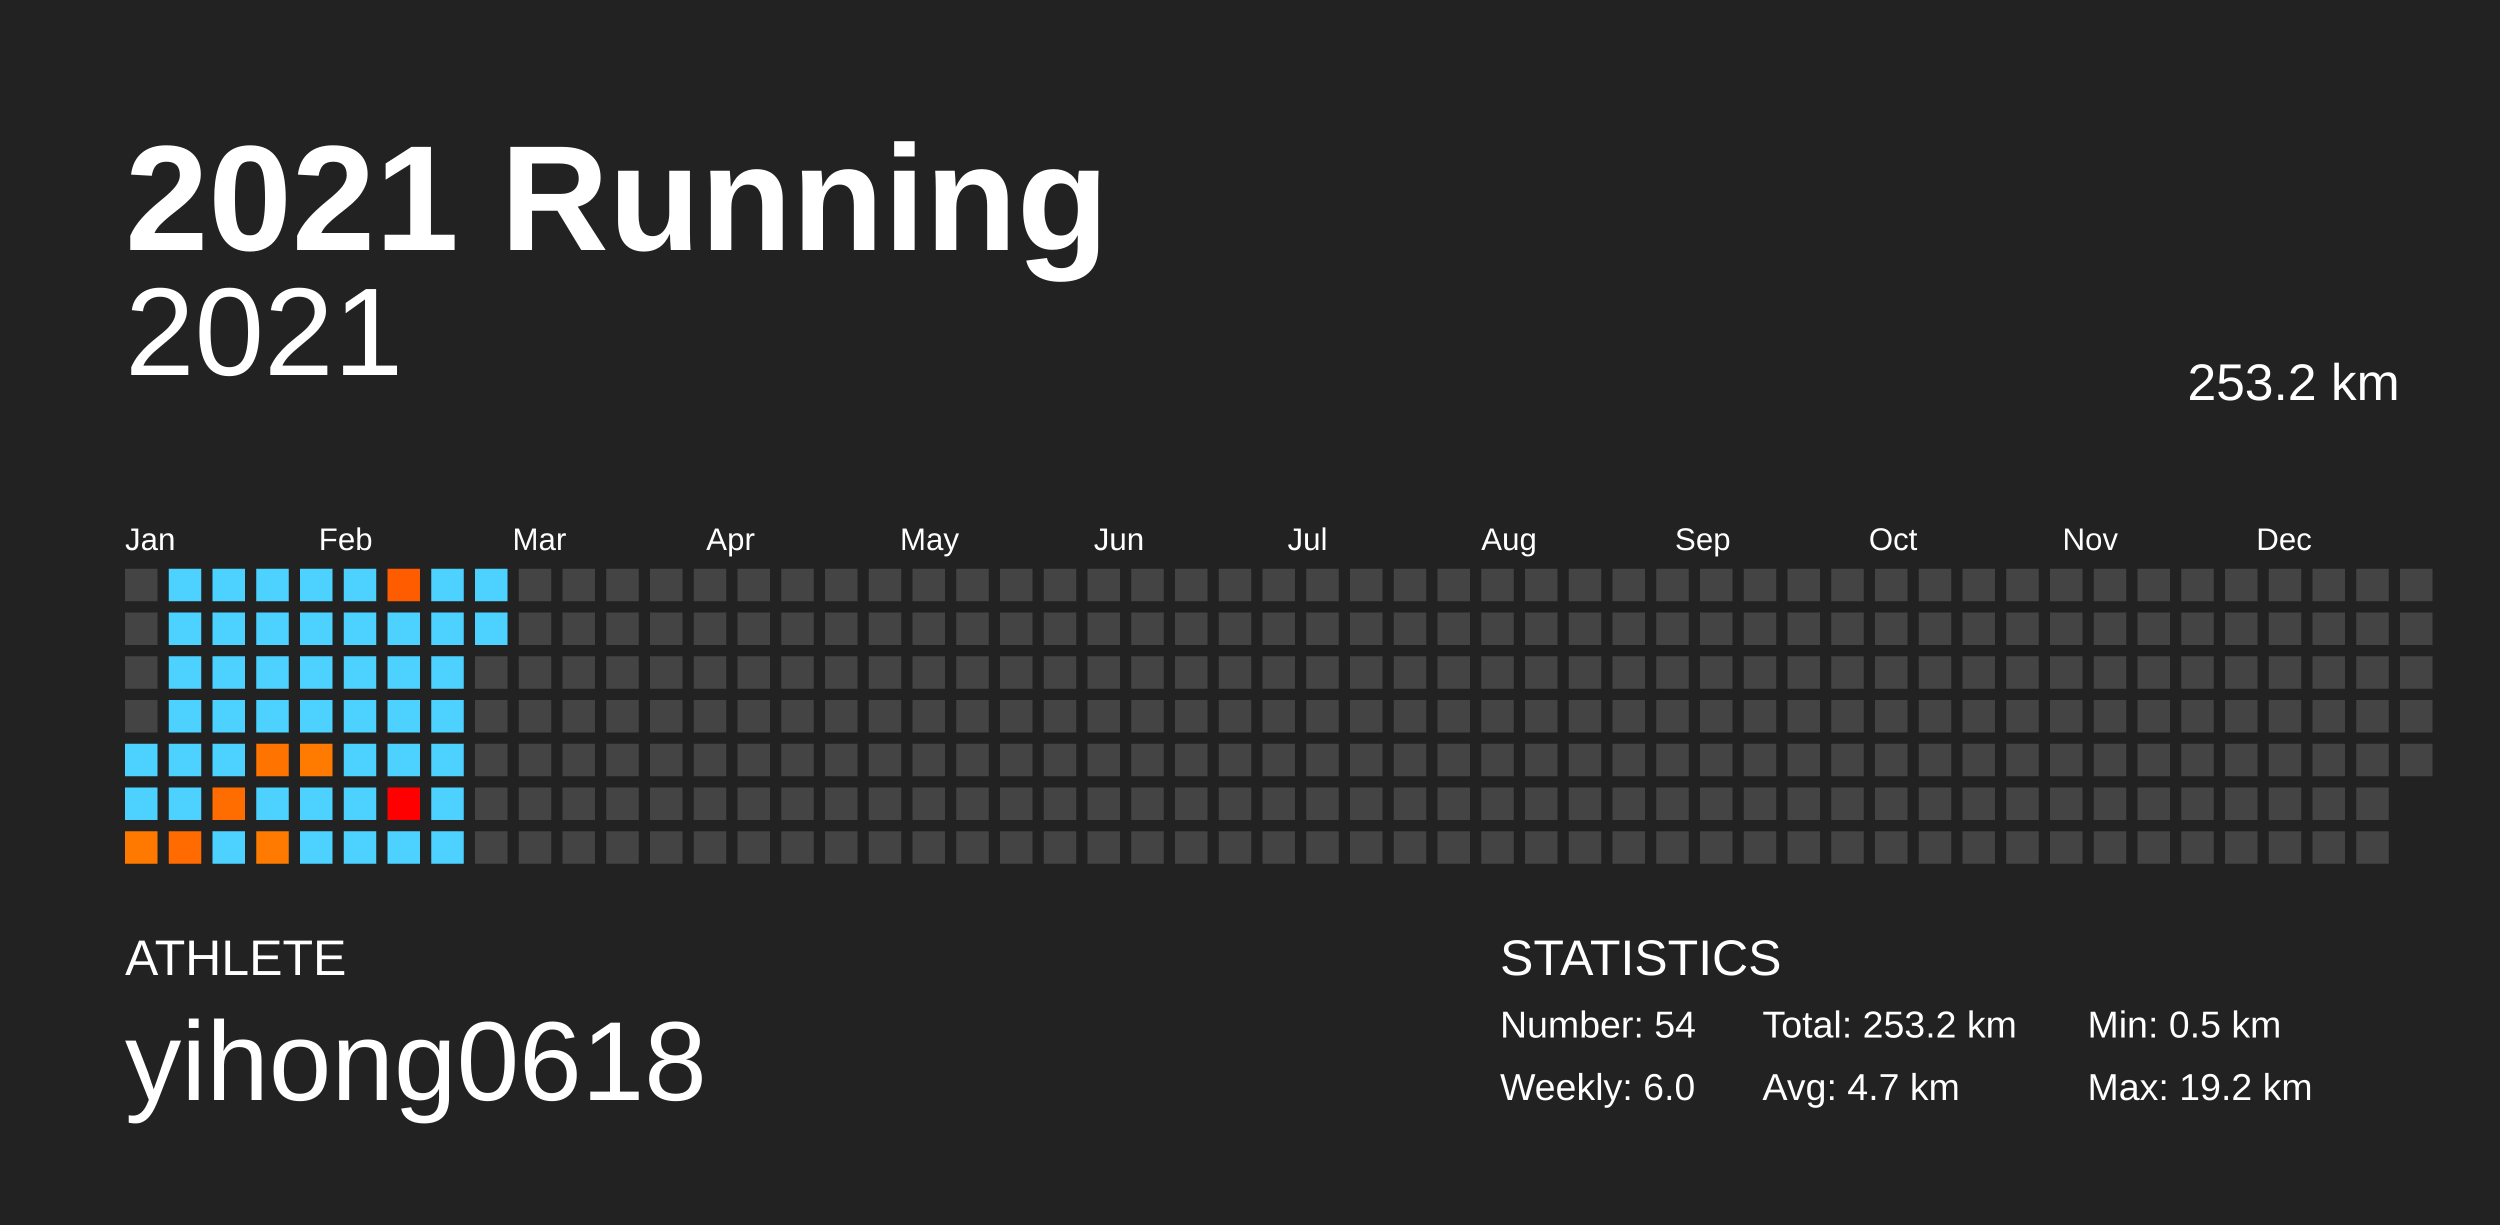
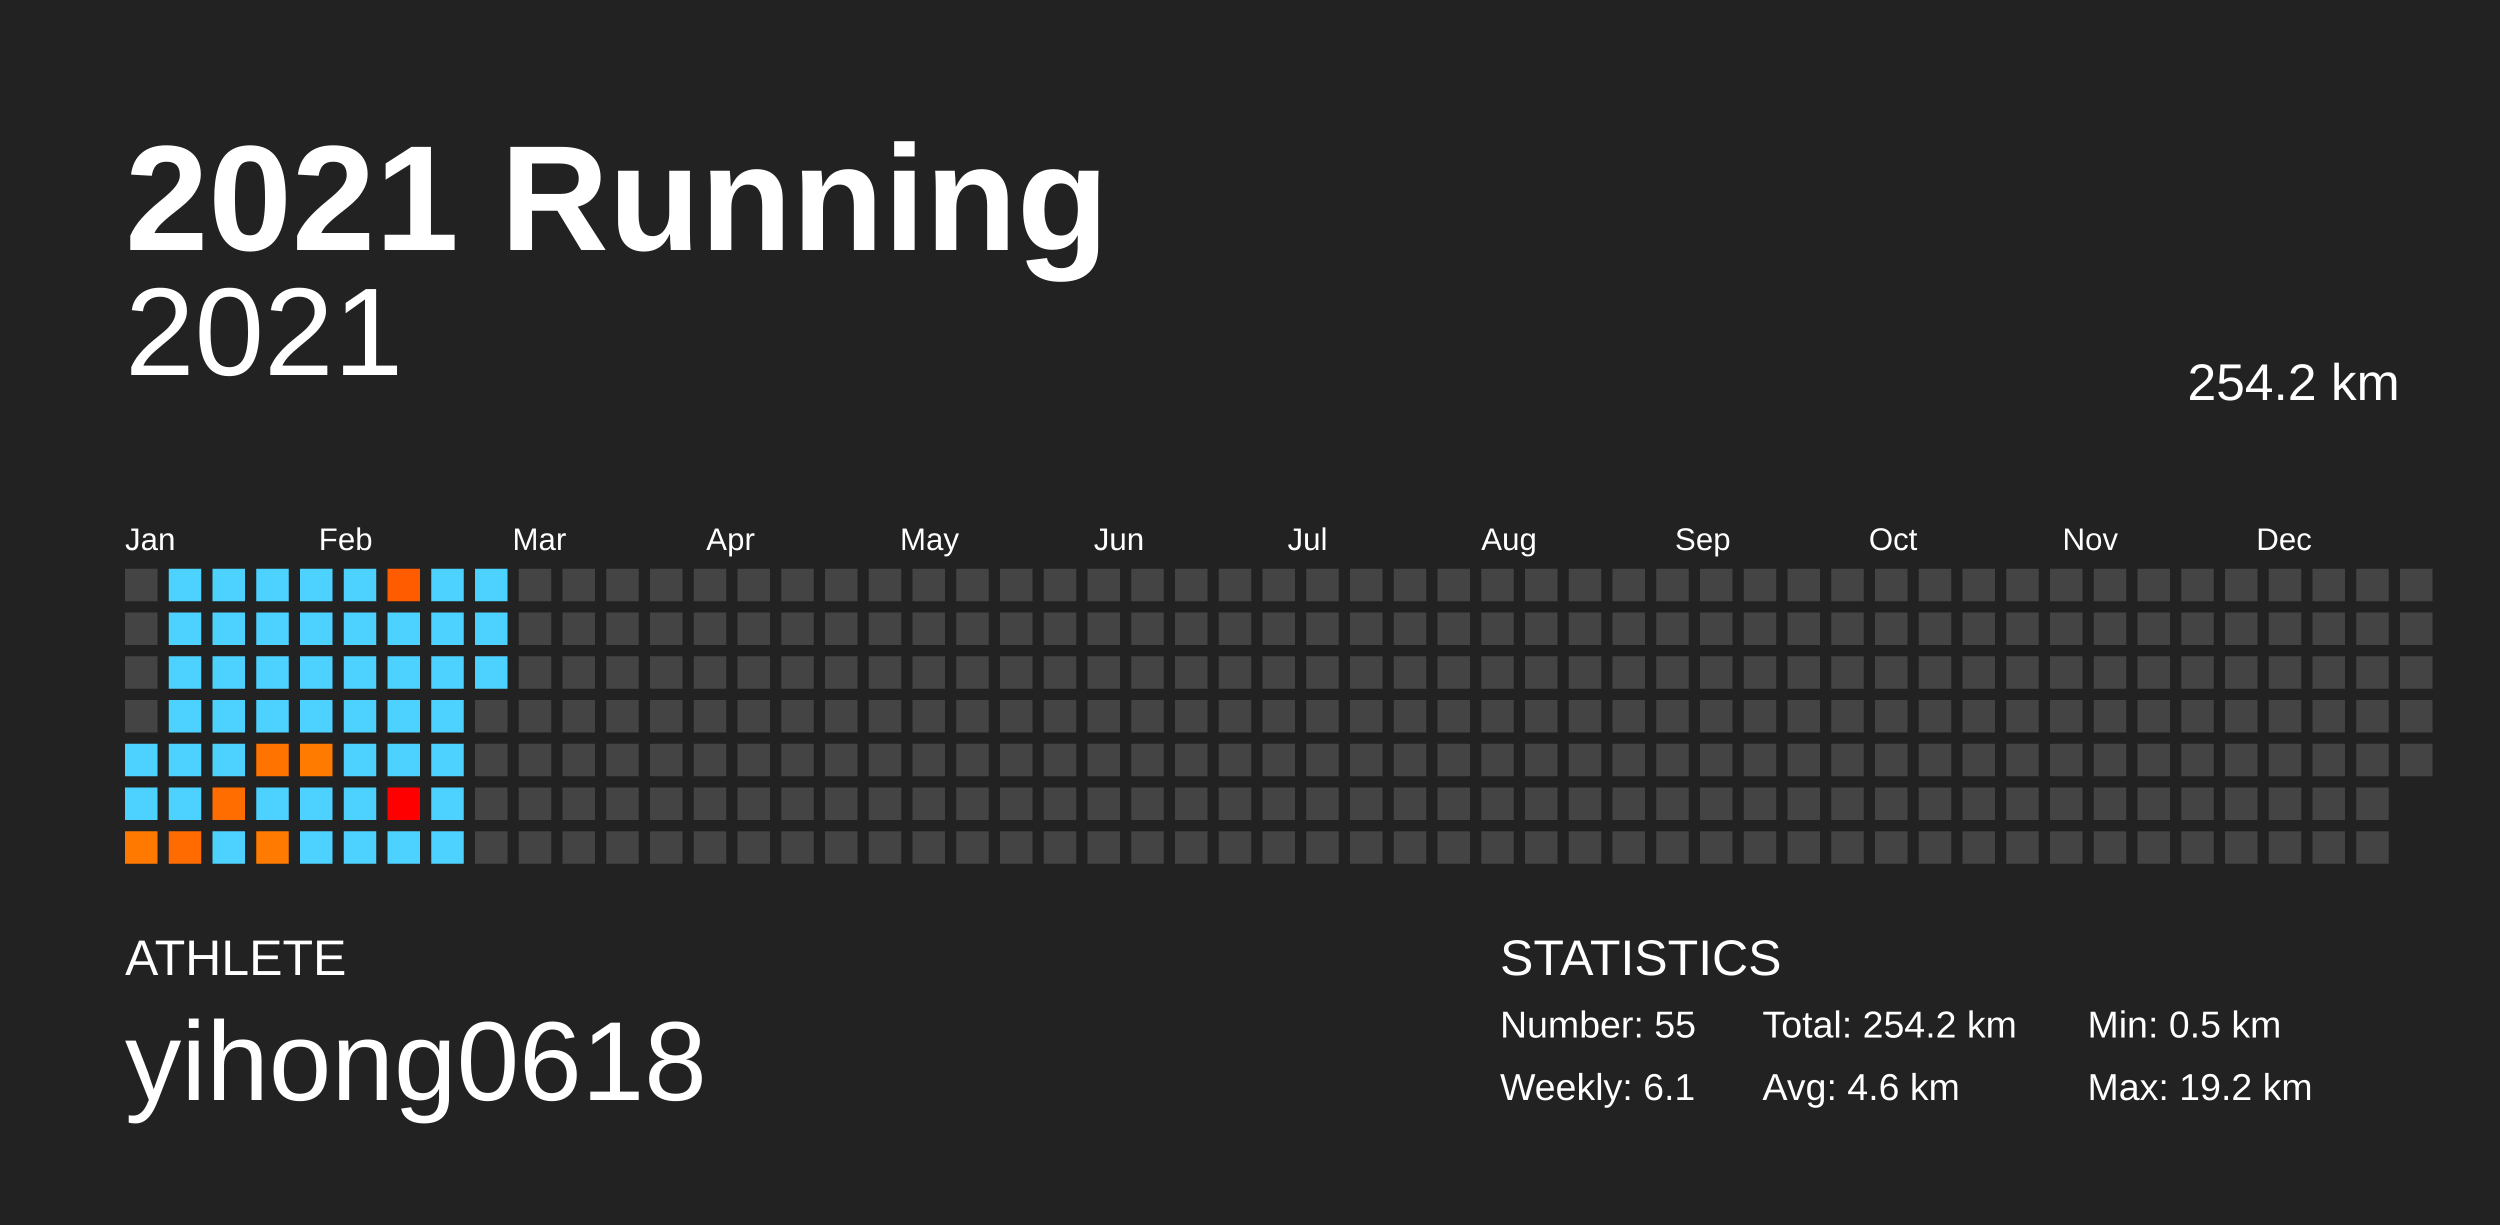
<svg xmlns="http://www.w3.org/2000/svg" baseProfile="full" height="98mm" version="1.1" viewBox="0,0,200,98" width="200mm">
  <defs />
  <rect fill="#222222" height="98" width="200" x="0" y="0" />
  <text fill="#FFFFFF" style="font-size:12px; font-family:Arial; font-weight:bold;" x="10" y="20">2021 Running</text>
  <text fill="#FFFFFF" style="font-size:4px; font-family:Arial" x="10" y="78">ATHLETE</text>
  <text fill="#FFFFFF" style="font-size:9px; font-family:Arial" x="10" y="88">yihong0618</text>
  <text fill="#FFFFFF" style="font-size:4px; font-family:Arial" x="120" y="78">STATISTICS</text>
-   <text fill="#FFFFFF" style="font-size:3px; font-family:Arial" x="120" y="83">Number: 54</text>
-   <text fill="#FFFFFF" style="font-size:3px; font-family:Arial" x="120" y="88">Weekly: 6.0</text>
-   <text fill="#FFFFFF" style="font-size:3px; font-family:Arial" x="141" y="83">Total: 253.2 km</text>
-   <text fill="#FFFFFF" style="font-size:3px; font-family:Arial" x="141" y="88">Avg: 4.7 km</text>
+   <text fill="#FFFFFF" style="font-size:3px; font-family:Arial" x="120" y="83">Number: 55</text>
+   <text fill="#FFFFFF" style="font-size:3px; font-family:Arial" x="120" y="88">Weekly: 6.1</text>
+   <text fill="#FFFFFF" style="font-size:3px; font-family:Arial" x="141" y="83">Total: 254.2 km</text>
+   <text fill="#FFFFFF" style="font-size:3px; font-family:Arial" x="141" y="88">Avg: 4.6 km</text>
  <text fill="#FFFFFF" style="font-size:3px; font-family:Arial" x="167" y="83">Min: 0.5 km</text>
  <text fill="#FFFFFF" style="font-size:3px; font-family:Arial" x="167" y="88">Max: 19.2 km</text>
  <text alignment-baseline="hanging" fill="#FFFFFF" style="font-size:10.0px; font-family:Arial;" x="10" y="30">2021</text>
-   <text alignment-baseline="hanging" fill="#FFFFFF" style="font-size:4.125px; font-family:Arial;" x="175" y="32">253.2 km</text>
+   <text alignment-baseline="hanging" fill="#FFFFFF" style="font-size:4.125px; font-family:Arial;" x="175" y="32">254.2 km</text>
  <text fill="#FFFFFF" style="font-size:2.5px; font-family:Arial" x="10.0" y="44">Jan</text>
  <text fill="#FFFFFF" style="font-size:2.5px; font-family:Arial" x="25.5" y="44">Feb</text>
  <text fill="#FFFFFF" style="font-size:2.5px; font-family:Arial" x="41.0" y="44">Mar</text>
  <text fill="#FFFFFF" style="font-size:2.5px; font-family:Arial" x="56.5" y="44">Apr</text>
  <text fill="#FFFFFF" style="font-size:2.5px; font-family:Arial" x="72.0" y="44">May</text>
  <text fill="#FFFFFF" style="font-size:2.5px; font-family:Arial" x="87.5" y="44">Jun</text>
  <text fill="#FFFFFF" style="font-size:2.5px; font-family:Arial" x="103.0" y="44">Jul</text>
  <text fill="#FFFFFF" style="font-size:2.5px; font-family:Arial" x="118.5" y="44">Aug</text>
  <text fill="#FFFFFF" style="font-size:2.5px; font-family:Arial" x="134.0" y="44">Sep</text>
  <text fill="#FFFFFF" style="font-size:2.5px; font-family:Arial" x="149.5" y="44">Oct</text>
  <text fill="#FFFFFF" style="font-size:2.5px; font-family:Arial" x="165.0" y="44">Nov</text>
  <text fill="#FFFFFF" style="font-size:2.5px; font-family:Arial" x="180.5" y="44">Dec</text>
  <rect fill="#444444" height="2.6" width="2.6" x="10.0" y="45.5" />
  <rect fill="#444444" height="2.6" width="2.6" x="10.0" y="49.0" />
  <rect fill="#444444" height="2.6" width="2.6" x="10.0" y="52.5" />
  <rect fill="#444444" height="2.6" width="2.6" x="10.0" y="56.0" />
  <rect fill="#4dd2ff" height="2.6" width="2.6" x="10.0" y="59.5" />
  <rect fill="#4dd2ff" height="2.6" width="2.6" x="10.0" y="63.0" />
  <rect fill="#ff7900" height="2.6" width="2.6" x="10.0" y="66.5" />
  <rect fill="#4dd2ff" height="2.6" width="2.6" x="13.5" y="45.5" />
  <rect fill="#4dd2ff" height="2.6" width="2.6" x="13.5" y="49.0" />
  <rect fill="#4dd2ff" height="2.6" width="2.6" x="13.5" y="52.5" />
  <rect fill="#4dd2ff" height="2.6" width="2.6" x="13.5" y="56.0" />
  <rect fill="#4dd2ff" height="2.6" width="2.6" x="13.5" y="59.5" />
  <rect fill="#4dd2ff" height="2.6" width="2.6" x="13.5" y="63.0" />
  <rect fill="#ff6b00" height="2.6" width="2.6" x="13.5" y="66.5" />
  <rect fill="#4dd2ff" height="2.6" width="2.6" x="17.0" y="45.5" />
  <rect fill="#4dd2ff" height="2.6" width="2.6" x="17.0" y="49.0" />
  <rect fill="#4dd2ff" height="2.6" width="2.6" x="17.0" y="52.5" />
  <rect fill="#4dd2ff" height="2.6" width="2.6" x="17.0" y="56.0" />
  <rect fill="#4dd2ff" height="2.6" width="2.6" x="17.0" y="59.5" />
  <rect fill="#ff6d00" height="2.6" width="2.6" x="17.0" y="63.0" />
  <rect fill="#4dd2ff" height="2.6" width="2.6" x="17.0" y="66.5" />
  <rect fill="#4dd2ff" height="2.6" width="2.6" x="20.5" y="45.5" />
  <rect fill="#4dd2ff" height="2.6" width="2.6" x="20.5" y="49.0" />
  <rect fill="#4dd2ff" height="2.6" width="2.6" x="20.5" y="52.5" />
  <rect fill="#4dd2ff" height="2.6" width="2.6" x="20.5" y="56.0" />
  <rect fill="#ff7300" height="2.6" width="2.6" x="20.5" y="59.5" />
  <rect fill="#4dd2ff" height="2.6" width="2.6" x="20.5" y="63.0" />
  <rect fill="#ff7a00" height="2.6" width="2.6" x="20.5" y="66.5" />
  <rect fill="#4dd2ff" height="2.6" width="2.6" x="24.0" y="45.5" />
  <rect fill="#4dd2ff" height="2.6" width="2.6" x="24.0" y="49.0" />
  <rect fill="#4dd2ff" height="2.6" width="2.6" x="24.0" y="52.5" />
  <rect fill="#4dd2ff" height="2.6" width="2.6" x="24.0" y="56.0" />
  <rect fill="#ff7b00" height="2.6" width="2.6" x="24.0" y="59.5" />
  <rect fill="#4dd2ff" height="2.6" width="2.6" x="24.0" y="63.0" />
  <rect fill="#4dd2ff" height="2.6" width="2.6" x="24.0" y="66.5" />
  <rect fill="#4dd2ff" height="2.6" width="2.6" x="27.5" y="45.5" />
  <rect fill="#4dd2ff" height="2.6" width="2.6" x="27.5" y="49.0" />
  <rect fill="#4dd2ff" height="2.6" width="2.6" x="27.5" y="52.5" />
  <rect fill="#4dd2ff" height="2.6" width="2.6" x="27.5" y="56.0" />
  <rect fill="#4dd2ff" height="2.6" width="2.6" x="27.5" y="59.5" />
  <rect fill="#4dd2ff" height="2.6" width="2.6" x="27.5" y="63.0" />
  <rect fill="#4dd2ff" height="2.6" width="2.6" x="27.5" y="66.5" />
  <rect fill="#ff5c00" height="2.6" width="2.6" x="31.0" y="45.5" />
  <rect fill="#4dd2ff" height="2.6" width="2.6" x="31.0" y="49.0" />
  <rect fill="#4dd2ff" height="2.6" width="2.6" x="31.0" y="52.5" />
  <rect fill="#4dd2ff" height="2.6" width="2.6" x="31.0" y="56.0" />
  <rect fill="#4dd2ff" height="2.6" width="2.6" x="31.0" y="59.5" />
  <rect fill="#ff0000" height="2.6" width="2.6" x="31.0" y="63.0" />
  <rect fill="#4dd2ff" height="2.6" width="2.6" x="31.0" y="66.5" />
  <rect fill="#4dd2ff" height="2.6" width="2.6" x="34.5" y="45.5" />
  <rect fill="#4dd2ff" height="2.6" width="2.6" x="34.5" y="49.0" />
  <rect fill="#4dd2ff" height="2.6" width="2.6" x="34.5" y="52.5" />
  <rect fill="#4dd2ff" height="2.6" width="2.6" x="34.5" y="56.0" />
  <rect fill="#4dd2ff" height="2.6" width="2.6" x="34.5" y="59.5" />
  <rect fill="#4dd2ff" height="2.6" width="2.6" x="34.5" y="63.0" />
  <rect fill="#4dd2ff" height="2.6" width="2.6" x="34.5" y="66.5" />
  <rect fill="#4dd2ff" height="2.6" width="2.6" x="38.0" y="45.5" />
  <rect fill="#4dd2ff" height="2.6" width="2.6" x="38.0" y="49.0" />
-   <rect fill="#444444" height="2.6" width="2.6" x="38.0" y="52.5" />
+   <rect fill="#4dd2ff" height="2.6" width="2.6" x="38.0" y="52.5" />
  <rect fill="#444444" height="2.6" width="2.6" x="38.0" y="56.0" />
  <rect fill="#444444" height="2.6" width="2.6" x="38.0" y="59.5" />
  <rect fill="#444444" height="2.6" width="2.6" x="38.0" y="63.0" />
  <rect fill="#444444" height="2.6" width="2.6" x="38.0" y="66.5" />
  <rect fill="#444444" height="2.6" width="2.6" x="41.5" y="45.5" />
  <rect fill="#444444" height="2.6" width="2.6" x="41.5" y="49.0" />
  <rect fill="#444444" height="2.6" width="2.6" x="41.5" y="52.5" />
  <rect fill="#444444" height="2.6" width="2.6" x="41.5" y="56.0" />
  <rect fill="#444444" height="2.6" width="2.6" x="41.5" y="59.5" />
  <rect fill="#444444" height="2.6" width="2.6" x="41.5" y="63.0" />
  <rect fill="#444444" height="2.6" width="2.6" x="41.5" y="66.5" />
  <rect fill="#444444" height="2.6" width="2.6" x="45.0" y="45.5" />
  <rect fill="#444444" height="2.6" width="2.6" x="45.0" y="49.0" />
  <rect fill="#444444" height="2.6" width="2.6" x="45.0" y="52.5" />
  <rect fill="#444444" height="2.6" width="2.6" x="45.0" y="56.0" />
  <rect fill="#444444" height="2.6" width="2.6" x="45.0" y="59.5" />
  <rect fill="#444444" height="2.6" width="2.6" x="45.0" y="63.0" />
  <rect fill="#444444" height="2.6" width="2.6" x="45.0" y="66.5" />
  <rect fill="#444444" height="2.6" width="2.6" x="48.5" y="45.5" />
  <rect fill="#444444" height="2.6" width="2.6" x="48.5" y="49.0" />
  <rect fill="#444444" height="2.6" width="2.6" x="48.5" y="52.5" />
  <rect fill="#444444" height="2.6" width="2.6" x="48.5" y="56.0" />
  <rect fill="#444444" height="2.6" width="2.6" x="48.5" y="59.5" />
  <rect fill="#444444" height="2.6" width="2.6" x="48.5" y="63.0" />
  <rect fill="#444444" height="2.6" width="2.6" x="48.5" y="66.5" />
  <rect fill="#444444" height="2.6" width="2.6" x="52.0" y="45.5" />
  <rect fill="#444444" height="2.6" width="2.6" x="52.0" y="49.0" />
  <rect fill="#444444" height="2.6" width="2.6" x="52.0" y="52.5" />
  <rect fill="#444444" height="2.6" width="2.6" x="52.0" y="56.0" />
  <rect fill="#444444" height="2.6" width="2.6" x="52.0" y="59.5" />
  <rect fill="#444444" height="2.6" width="2.6" x="52.0" y="63.0" />
  <rect fill="#444444" height="2.6" width="2.6" x="52.0" y="66.5" />
  <rect fill="#444444" height="2.6" width="2.6" x="55.5" y="45.5" />
  <rect fill="#444444" height="2.6" width="2.6" x="55.5" y="49.0" />
  <rect fill="#444444" height="2.6" width="2.6" x="55.5" y="52.5" />
  <rect fill="#444444" height="2.6" width="2.6" x="55.5" y="56.0" />
  <rect fill="#444444" height="2.6" width="2.6" x="55.5" y="59.5" />
  <rect fill="#444444" height="2.6" width="2.6" x="55.5" y="63.0" />
  <rect fill="#444444" height="2.6" width="2.6" x="55.5" y="66.5" />
  <rect fill="#444444" height="2.6" width="2.6" x="59.0" y="45.5" />
  <rect fill="#444444" height="2.6" width="2.6" x="59.0" y="49.0" />
  <rect fill="#444444" height="2.6" width="2.6" x="59.0" y="52.5" />
  <rect fill="#444444" height="2.6" width="2.6" x="59.0" y="56.0" />
  <rect fill="#444444" height="2.6" width="2.6" x="59.0" y="59.5" />
  <rect fill="#444444" height="2.6" width="2.6" x="59.0" y="63.0" />
  <rect fill="#444444" height="2.6" width="2.6" x="59.0" y="66.5" />
  <rect fill="#444444" height="2.6" width="2.6" x="62.5" y="45.5" />
  <rect fill="#444444" height="2.6" width="2.6" x="62.5" y="49.0" />
  <rect fill="#444444" height="2.6" width="2.6" x="62.5" y="52.5" />
  <rect fill="#444444" height="2.6" width="2.6" x="62.5" y="56.0" />
  <rect fill="#444444" height="2.6" width="2.6" x="62.5" y="59.5" />
  <rect fill="#444444" height="2.6" width="2.6" x="62.5" y="63.0" />
  <rect fill="#444444" height="2.6" width="2.6" x="62.5" y="66.5" />
  <rect fill="#444444" height="2.6" width="2.6" x="66.0" y="45.5" />
  <rect fill="#444444" height="2.6" width="2.6" x="66.0" y="49.0" />
  <rect fill="#444444" height="2.6" width="2.6" x="66.0" y="52.5" />
  <rect fill="#444444" height="2.6" width="2.6" x="66.0" y="56.0" />
  <rect fill="#444444" height="2.6" width="2.6" x="66.0" y="59.5" />
  <rect fill="#444444" height="2.6" width="2.6" x="66.0" y="63.0" />
  <rect fill="#444444" height="2.6" width="2.6" x="66.0" y="66.5" />
  <rect fill="#444444" height="2.6" width="2.6" x="69.5" y="45.5" />
  <rect fill="#444444" height="2.6" width="2.6" x="69.5" y="49.0" />
  <rect fill="#444444" height="2.6" width="2.6" x="69.5" y="52.5" />
  <rect fill="#444444" height="2.6" width="2.6" x="69.5" y="56.0" />
  <rect fill="#444444" height="2.6" width="2.6" x="69.5" y="59.5" />
  <rect fill="#444444" height="2.6" width="2.6" x="69.5" y="63.0" />
  <rect fill="#444444" height="2.6" width="2.6" x="69.5" y="66.5" />
  <rect fill="#444444" height="2.6" width="2.6" x="73.0" y="45.5" />
  <rect fill="#444444" height="2.6" width="2.6" x="73.0" y="49.0" />
  <rect fill="#444444" height="2.6" width="2.6" x="73.0" y="52.5" />
  <rect fill="#444444" height="2.6" width="2.6" x="73.0" y="56.0" />
  <rect fill="#444444" height="2.6" width="2.6" x="73.0" y="59.5" />
  <rect fill="#444444" height="2.6" width="2.6" x="73.0" y="63.0" />
  <rect fill="#444444" height="2.6" width="2.6" x="73.0" y="66.5" />
  <rect fill="#444444" height="2.6" width="2.6" x="76.5" y="45.5" />
  <rect fill="#444444" height="2.6" width="2.6" x="76.5" y="49.0" />
  <rect fill="#444444" height="2.6" width="2.6" x="76.5" y="52.5" />
  <rect fill="#444444" height="2.6" width="2.6" x="76.5" y="56.0" />
  <rect fill="#444444" height="2.6" width="2.6" x="76.5" y="59.5" />
  <rect fill="#444444" height="2.6" width="2.6" x="76.5" y="63.0" />
  <rect fill="#444444" height="2.6" width="2.6" x="76.5" y="66.5" />
  <rect fill="#444444" height="2.6" width="2.6" x="80.0" y="45.5" />
  <rect fill="#444444" height="2.6" width="2.6" x="80.0" y="49.0" />
  <rect fill="#444444" height="2.6" width="2.6" x="80.0" y="52.5" />
  <rect fill="#444444" height="2.6" width="2.6" x="80.0" y="56.0" />
  <rect fill="#444444" height="2.6" width="2.6" x="80.0" y="59.5" />
  <rect fill="#444444" height="2.6" width="2.6" x="80.0" y="63.0" />
  <rect fill="#444444" height="2.6" width="2.6" x="80.0" y="66.5" />
  <rect fill="#444444" height="2.6" width="2.6" x="83.5" y="45.5" />
  <rect fill="#444444" height="2.6" width="2.6" x="83.5" y="49.0" />
  <rect fill="#444444" height="2.6" width="2.6" x="83.5" y="52.5" />
  <rect fill="#444444" height="2.6" width="2.6" x="83.5" y="56.0" />
  <rect fill="#444444" height="2.6" width="2.6" x="83.5" y="59.5" />
  <rect fill="#444444" height="2.6" width="2.6" x="83.5" y="63.0" />
  <rect fill="#444444" height="2.6" width="2.6" x="83.5" y="66.5" />
  <rect fill="#444444" height="2.6" width="2.6" x="87.0" y="45.5" />
  <rect fill="#444444" height="2.6" width="2.6" x="87.0" y="49.0" />
  <rect fill="#444444" height="2.6" width="2.6" x="87.0" y="52.5" />
  <rect fill="#444444" height="2.6" width="2.6" x="87.0" y="56.0" />
  <rect fill="#444444" height="2.6" width="2.6" x="87.0" y="59.5" />
  <rect fill="#444444" height="2.6" width="2.6" x="87.0" y="63.0" />
  <rect fill="#444444" height="2.6" width="2.6" x="87.0" y="66.5" />
  <rect fill="#444444" height="2.6" width="2.6" x="90.5" y="45.5" />
  <rect fill="#444444" height="2.6" width="2.6" x="90.5" y="49.0" />
  <rect fill="#444444" height="2.6" width="2.6" x="90.5" y="52.5" />
  <rect fill="#444444" height="2.6" width="2.6" x="90.5" y="56.0" />
  <rect fill="#444444" height="2.6" width="2.6" x="90.5" y="59.5" />
  <rect fill="#444444" height="2.6" width="2.6" x="90.5" y="63.0" />
  <rect fill="#444444" height="2.6" width="2.6" x="90.5" y="66.5" />
  <rect fill="#444444" height="2.6" width="2.6" x="94.0" y="45.5" />
  <rect fill="#444444" height="2.6" width="2.6" x="94.0" y="49.0" />
  <rect fill="#444444" height="2.6" width="2.6" x="94.0" y="52.5" />
  <rect fill="#444444" height="2.6" width="2.6" x="94.0" y="56.0" />
  <rect fill="#444444" height="2.6" width="2.6" x="94.0" y="59.5" />
  <rect fill="#444444" height="2.6" width="2.6" x="94.0" y="63.0" />
  <rect fill="#444444" height="2.6" width="2.6" x="94.0" y="66.5" />
  <rect fill="#444444" height="2.6" width="2.6" x="97.5" y="45.5" />
  <rect fill="#444444" height="2.6" width="2.6" x="97.5" y="49.0" />
  <rect fill="#444444" height="2.6" width="2.6" x="97.5" y="52.5" />
  <rect fill="#444444" height="2.6" width="2.6" x="97.5" y="56.0" />
  <rect fill="#444444" height="2.6" width="2.6" x="97.5" y="59.5" />
  <rect fill="#444444" height="2.6" width="2.6" x="97.5" y="63.0" />
  <rect fill="#444444" height="2.6" width="2.6" x="97.5" y="66.5" />
  <rect fill="#444444" height="2.6" width="2.6" x="101.0" y="45.5" />
  <rect fill="#444444" height="2.6" width="2.6" x="101.0" y="49.0" />
  <rect fill="#444444" height="2.6" width="2.6" x="101.0" y="52.5" />
  <rect fill="#444444" height="2.6" width="2.6" x="101.0" y="56.0" />
  <rect fill="#444444" height="2.6" width="2.6" x="101.0" y="59.5" />
  <rect fill="#444444" height="2.6" width="2.6" x="101.0" y="63.0" />
  <rect fill="#444444" height="2.6" width="2.6" x="101.0" y="66.5" />
  <rect fill="#444444" height="2.6" width="2.6" x="104.5" y="45.5" />
  <rect fill="#444444" height="2.6" width="2.6" x="104.5" y="49.0" />
  <rect fill="#444444" height="2.6" width="2.6" x="104.5" y="52.5" />
  <rect fill="#444444" height="2.6" width="2.6" x="104.5" y="56.0" />
  <rect fill="#444444" height="2.6" width="2.6" x="104.5" y="59.5" />
  <rect fill="#444444" height="2.6" width="2.6" x="104.5" y="63.0" />
  <rect fill="#444444" height="2.6" width="2.6" x="104.5" y="66.5" />
  <rect fill="#444444" height="2.6" width="2.6" x="108.0" y="45.5" />
  <rect fill="#444444" height="2.6" width="2.6" x="108.0" y="49.0" />
  <rect fill="#444444" height="2.6" width="2.6" x="108.0" y="52.5" />
  <rect fill="#444444" height="2.6" width="2.6" x="108.0" y="56.0" />
  <rect fill="#444444" height="2.6" width="2.6" x="108.0" y="59.5" />
  <rect fill="#444444" height="2.6" width="2.6" x="108.0" y="63.0" />
  <rect fill="#444444" height="2.6" width="2.6" x="108.0" y="66.5" />
  <rect fill="#444444" height="2.6" width="2.6" x="111.5" y="45.5" />
  <rect fill="#444444" height="2.6" width="2.6" x="111.5" y="49.0" />
  <rect fill="#444444" height="2.6" width="2.6" x="111.5" y="52.5" />
  <rect fill="#444444" height="2.6" width="2.6" x="111.5" y="56.0" />
  <rect fill="#444444" height="2.6" width="2.6" x="111.5" y="59.5" />
  <rect fill="#444444" height="2.6" width="2.6" x="111.5" y="63.0" />
  <rect fill="#444444" height="2.6" width="2.6" x="111.5" y="66.5" />
  <rect fill="#444444" height="2.6" width="2.6" x="115.0" y="45.5" />
  <rect fill="#444444" height="2.6" width="2.6" x="115.0" y="49.0" />
  <rect fill="#444444" height="2.6" width="2.6" x="115.0" y="52.5" />
  <rect fill="#444444" height="2.6" width="2.6" x="115.0" y="56.0" />
  <rect fill="#444444" height="2.6" width="2.6" x="115.0" y="59.5" />
  <rect fill="#444444" height="2.6" width="2.6" x="115.0" y="63.0" />
  <rect fill="#444444" height="2.6" width="2.6" x="115.0" y="66.5" />
  <rect fill="#444444" height="2.6" width="2.6" x="118.5" y="45.5" />
  <rect fill="#444444" height="2.6" width="2.6" x="118.5" y="49.0" />
  <rect fill="#444444" height="2.6" width="2.6" x="118.5" y="52.5" />
  <rect fill="#444444" height="2.6" width="2.6" x="118.5" y="56.0" />
  <rect fill="#444444" height="2.6" width="2.6" x="118.5" y="59.5" />
  <rect fill="#444444" height="2.6" width="2.6" x="118.5" y="63.0" />
  <rect fill="#444444" height="2.6" width="2.6" x="118.5" y="66.5" />
  <rect fill="#444444" height="2.6" width="2.6" x="122.0" y="45.5" />
  <rect fill="#444444" height="2.6" width="2.6" x="122.0" y="49.0" />
  <rect fill="#444444" height="2.6" width="2.6" x="122.0" y="52.5" />
  <rect fill="#444444" height="2.6" width="2.6" x="122.0" y="56.0" />
  <rect fill="#444444" height="2.6" width="2.6" x="122.0" y="59.5" />
  <rect fill="#444444" height="2.6" width="2.6" x="122.0" y="63.0" />
  <rect fill="#444444" height="2.6" width="2.6" x="122.0" y="66.5" />
  <rect fill="#444444" height="2.6" width="2.6" x="125.5" y="45.5" />
  <rect fill="#444444" height="2.6" width="2.6" x="125.5" y="49.0" />
  <rect fill="#444444" height="2.6" width="2.6" x="125.5" y="52.5" />
  <rect fill="#444444" height="2.6" width="2.6" x="125.5" y="56.0" />
  <rect fill="#444444" height="2.6" width="2.6" x="125.5" y="59.5" />
  <rect fill="#444444" height="2.6" width="2.6" x="125.5" y="63.0" />
  <rect fill="#444444" height="2.6" width="2.6" x="125.5" y="66.5" />
  <rect fill="#444444" height="2.6" width="2.6" x="129.0" y="45.5" />
  <rect fill="#444444" height="2.6" width="2.6" x="129.0" y="49.0" />
  <rect fill="#444444" height="2.6" width="2.6" x="129.0" y="52.5" />
  <rect fill="#444444" height="2.6" width="2.6" x="129.0" y="56.0" />
  <rect fill="#444444" height="2.6" width="2.6" x="129.0" y="59.5" />
  <rect fill="#444444" height="2.6" width="2.6" x="129.0" y="63.0" />
  <rect fill="#444444" height="2.6" width="2.6" x="129.0" y="66.5" />
  <rect fill="#444444" height="2.6" width="2.6" x="132.5" y="45.5" />
  <rect fill="#444444" height="2.6" width="2.6" x="132.5" y="49.0" />
  <rect fill="#444444" height="2.6" width="2.6" x="132.5" y="52.5" />
  <rect fill="#444444" height="2.6" width="2.6" x="132.5" y="56.0" />
  <rect fill="#444444" height="2.6" width="2.6" x="132.5" y="59.5" />
  <rect fill="#444444" height="2.6" width="2.6" x="132.5" y="63.0" />
  <rect fill="#444444" height="2.6" width="2.6" x="132.5" y="66.5" />
  <rect fill="#444444" height="2.6" width="2.6" x="136.0" y="45.5" />
  <rect fill="#444444" height="2.6" width="2.6" x="136.0" y="49.0" />
  <rect fill="#444444" height="2.6" width="2.6" x="136.0" y="52.5" />
  <rect fill="#444444" height="2.6" width="2.6" x="136.0" y="56.0" />
  <rect fill="#444444" height="2.6" width="2.6" x="136.0" y="59.5" />
  <rect fill="#444444" height="2.6" width="2.6" x="136.0" y="63.0" />
  <rect fill="#444444" height="2.6" width="2.6" x="136.0" y="66.5" />
  <rect fill="#444444" height="2.6" width="2.6" x="139.5" y="45.5" />
  <rect fill="#444444" height="2.6" width="2.6" x="139.5" y="49.0" />
  <rect fill="#444444" height="2.6" width="2.6" x="139.5" y="52.5" />
  <rect fill="#444444" height="2.6" width="2.6" x="139.5" y="56.0" />
  <rect fill="#444444" height="2.6" width="2.6" x="139.5" y="59.5" />
  <rect fill="#444444" height="2.6" width="2.6" x="139.5" y="63.0" />
  <rect fill="#444444" height="2.6" width="2.6" x="139.5" y="66.5" />
  <rect fill="#444444" height="2.6" width="2.6" x="143.0" y="45.5" />
  <rect fill="#444444" height="2.6" width="2.6" x="143.0" y="49.0" />
  <rect fill="#444444" height="2.6" width="2.6" x="143.0" y="52.5" />
  <rect fill="#444444" height="2.6" width="2.6" x="143.0" y="56.0" />
  <rect fill="#444444" height="2.6" width="2.6" x="143.0" y="59.5" />
  <rect fill="#444444" height="2.6" width="2.6" x="143.0" y="63.0" />
  <rect fill="#444444" height="2.6" width="2.6" x="143.0" y="66.5" />
  <rect fill="#444444" height="2.6" width="2.6" x="146.5" y="45.5" />
  <rect fill="#444444" height="2.6" width="2.6" x="146.5" y="49.0" />
  <rect fill="#444444" height="2.6" width="2.6" x="146.5" y="52.5" />
  <rect fill="#444444" height="2.6" width="2.6" x="146.5" y="56.0" />
  <rect fill="#444444" height="2.6" width="2.6" x="146.5" y="59.5" />
  <rect fill="#444444" height="2.6" width="2.6" x="146.5" y="63.0" />
  <rect fill="#444444" height="2.6" width="2.6" x="146.5" y="66.5" />
  <rect fill="#444444" height="2.6" width="2.6" x="150.0" y="45.5" />
  <rect fill="#444444" height="2.6" width="2.6" x="150.0" y="49.0" />
  <rect fill="#444444" height="2.6" width="2.6" x="150.0" y="52.5" />
  <rect fill="#444444" height="2.6" width="2.6" x="150.0" y="56.0" />
  <rect fill="#444444" height="2.6" width="2.6" x="150.0" y="59.5" />
  <rect fill="#444444" height="2.6" width="2.6" x="150.0" y="63.0" />
  <rect fill="#444444" height="2.6" width="2.6" x="150.0" y="66.5" />
  <rect fill="#444444" height="2.6" width="2.6" x="153.5" y="45.5" />
  <rect fill="#444444" height="2.6" width="2.6" x="153.5" y="49.0" />
  <rect fill="#444444" height="2.6" width="2.6" x="153.5" y="52.5" />
  <rect fill="#444444" height="2.6" width="2.6" x="153.5" y="56.0" />
  <rect fill="#444444" height="2.6" width="2.6" x="153.5" y="59.5" />
  <rect fill="#444444" height="2.6" width="2.6" x="153.5" y="63.0" />
  <rect fill="#444444" height="2.6" width="2.6" x="153.5" y="66.5" />
  <rect fill="#444444" height="2.6" width="2.6" x="157.0" y="45.5" />
  <rect fill="#444444" height="2.6" width="2.6" x="157.0" y="49.0" />
  <rect fill="#444444" height="2.6" width="2.6" x="157.0" y="52.5" />
  <rect fill="#444444" height="2.6" width="2.6" x="157.0" y="56.0" />
  <rect fill="#444444" height="2.6" width="2.6" x="157.0" y="59.5" />
  <rect fill="#444444" height="2.6" width="2.6" x="157.0" y="63.0" />
  <rect fill="#444444" height="2.6" width="2.6" x="157.0" y="66.5" />
  <rect fill="#444444" height="2.6" width="2.6" x="160.5" y="45.5" />
  <rect fill="#444444" height="2.6" width="2.6" x="160.5" y="49.0" />
  <rect fill="#444444" height="2.6" width="2.6" x="160.5" y="52.5" />
  <rect fill="#444444" height="2.6" width="2.6" x="160.5" y="56.0" />
  <rect fill="#444444" height="2.6" width="2.6" x="160.5" y="59.5" />
  <rect fill="#444444" height="2.6" width="2.6" x="160.5" y="63.0" />
  <rect fill="#444444" height="2.6" width="2.6" x="160.5" y="66.5" />
  <rect fill="#444444" height="2.6" width="2.6" x="164.0" y="45.5" />
  <rect fill="#444444" height="2.6" width="2.6" x="164.0" y="49.0" />
  <rect fill="#444444" height="2.6" width="2.6" x="164.0" y="52.5" />
  <rect fill="#444444" height="2.6" width="2.6" x="164.0" y="56.0" />
  <rect fill="#444444" height="2.6" width="2.6" x="164.0" y="59.5" />
  <rect fill="#444444" height="2.6" width="2.6" x="164.0" y="63.0" />
  <rect fill="#444444" height="2.6" width="2.6" x="164.0" y="66.5" />
  <rect fill="#444444" height="2.6" width="2.6" x="167.5" y="45.5" />
  <rect fill="#444444" height="2.6" width="2.6" x="167.5" y="49.0" />
  <rect fill="#444444" height="2.6" width="2.6" x="167.5" y="52.5" />
  <rect fill="#444444" height="2.6" width="2.6" x="167.5" y="56.0" />
  <rect fill="#444444" height="2.6" width="2.6" x="167.5" y="59.5" />
  <rect fill="#444444" height="2.6" width="2.6" x="167.5" y="63.0" />
  <rect fill="#444444" height="2.6" width="2.6" x="167.5" y="66.5" />
  <rect fill="#444444" height="2.6" width="2.6" x="171.0" y="45.5" />
  <rect fill="#444444" height="2.6" width="2.6" x="171.0" y="49.0" />
  <rect fill="#444444" height="2.6" width="2.6" x="171.0" y="52.5" />
  <rect fill="#444444" height="2.6" width="2.6" x="171.0" y="56.0" />
  <rect fill="#444444" height="2.6" width="2.6" x="171.0" y="59.5" />
  <rect fill="#444444" height="2.6" width="2.6" x="171.0" y="63.0" />
  <rect fill="#444444" height="2.6" width="2.6" x="171.0" y="66.5" />
  <rect fill="#444444" height="2.6" width="2.6" x="174.5" y="45.5" />
  <rect fill="#444444" height="2.6" width="2.6" x="174.5" y="49.0" />
  <rect fill="#444444" height="2.6" width="2.6" x="174.5" y="52.5" />
  <rect fill="#444444" height="2.6" width="2.6" x="174.5" y="56.0" />
  <rect fill="#444444" height="2.6" width="2.6" x="174.5" y="59.5" />
  <rect fill="#444444" height="2.6" width="2.6" x="174.5" y="63.0" />
  <rect fill="#444444" height="2.6" width="2.6" x="174.5" y="66.5" />
  <rect fill="#444444" height="2.6" width="2.6" x="178.0" y="45.5" />
  <rect fill="#444444" height="2.6" width="2.6" x="178.0" y="49.0" />
  <rect fill="#444444" height="2.6" width="2.6" x="178.0" y="52.5" />
  <rect fill="#444444" height="2.6" width="2.6" x="178.0" y="56.0" />
  <rect fill="#444444" height="2.6" width="2.6" x="178.0" y="59.5" />
  <rect fill="#444444" height="2.6" width="2.6" x="178.0" y="63.0" />
  <rect fill="#444444" height="2.6" width="2.6" x="178.0" y="66.5" />
  <rect fill="#444444" height="2.6" width="2.6" x="181.5" y="45.5" />
  <rect fill="#444444" height="2.6" width="2.6" x="181.5" y="49.0" />
  <rect fill="#444444" height="2.6" width="2.6" x="181.5" y="52.5" />
  <rect fill="#444444" height="2.6" width="2.6" x="181.5" y="56.0" />
  <rect fill="#444444" height="2.6" width="2.6" x="181.5" y="59.5" />
  <rect fill="#444444" height="2.6" width="2.6" x="181.5" y="63.0" />
  <rect fill="#444444" height="2.6" width="2.6" x="181.5" y="66.5" />
  <rect fill="#444444" height="2.6" width="2.6" x="185.0" y="45.5" />
  <rect fill="#444444" height="2.6" width="2.6" x="185.0" y="49.0" />
  <rect fill="#444444" height="2.6" width="2.6" x="185.0" y="52.5" />
  <rect fill="#444444" height="2.6" width="2.6" x="185.0" y="56.0" />
  <rect fill="#444444" height="2.6" width="2.6" x="185.0" y="59.5" />
  <rect fill="#444444" height="2.6" width="2.6" x="185.0" y="63.0" />
  <rect fill="#444444" height="2.6" width="2.6" x="185.0" y="66.5" />
  <rect fill="#444444" height="2.6" width="2.6" x="188.5" y="45.5" />
  <rect fill="#444444" height="2.6" width="2.6" x="188.5" y="49.0" />
  <rect fill="#444444" height="2.6" width="2.6" x="188.5" y="52.5" />
  <rect fill="#444444" height="2.6" width="2.6" x="188.5" y="56.0" />
  <rect fill="#444444" height="2.6" width="2.6" x="188.5" y="59.5" />
  <rect fill="#444444" height="2.6" width="2.6" x="188.5" y="63.0" />
  <rect fill="#444444" height="2.6" width="2.6" x="188.5" y="66.5" />
  <rect fill="#444444" height="2.6" width="2.6" x="192.0" y="45.5" />
  <rect fill="#444444" height="2.6" width="2.6" x="192.0" y="49.0" />
  <rect fill="#444444" height="2.6" width="2.6" x="192.0" y="52.5" />
  <rect fill="#444444" height="2.6" width="2.6" x="192.0" y="56.0" />
  <rect fill="#444444" height="2.6" width="2.6" x="192.0" y="59.5" />
</svg>
